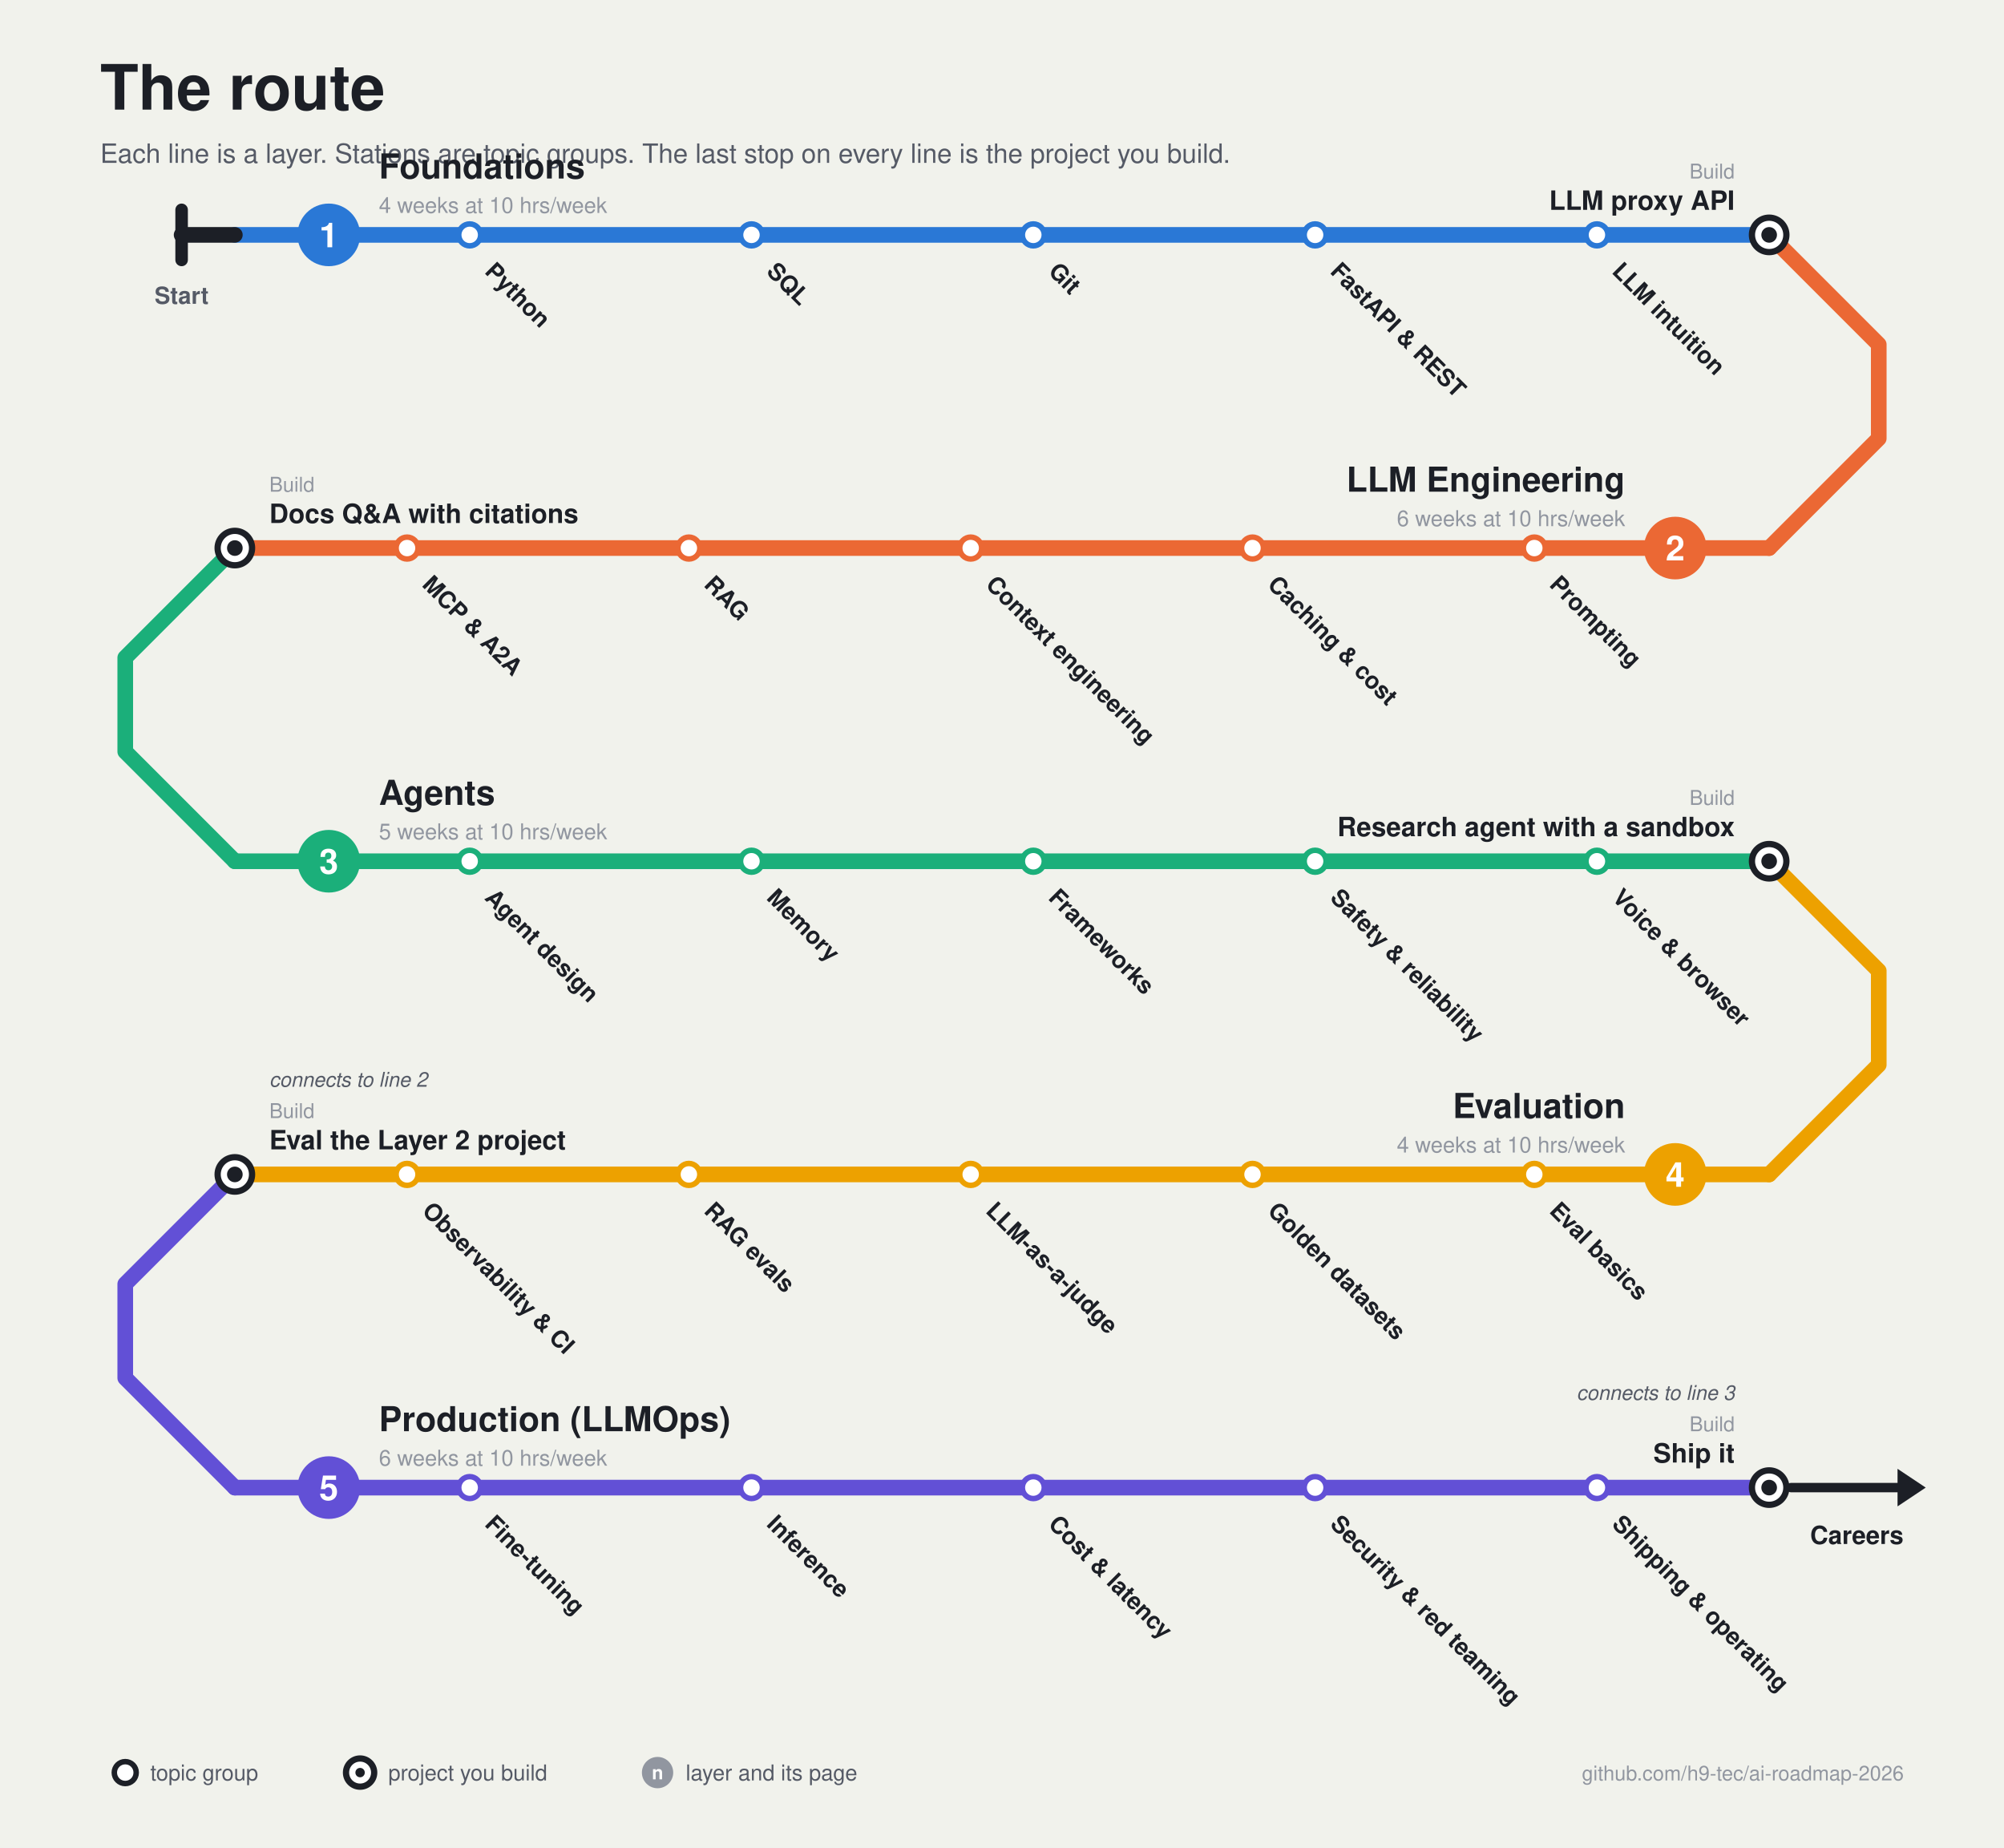
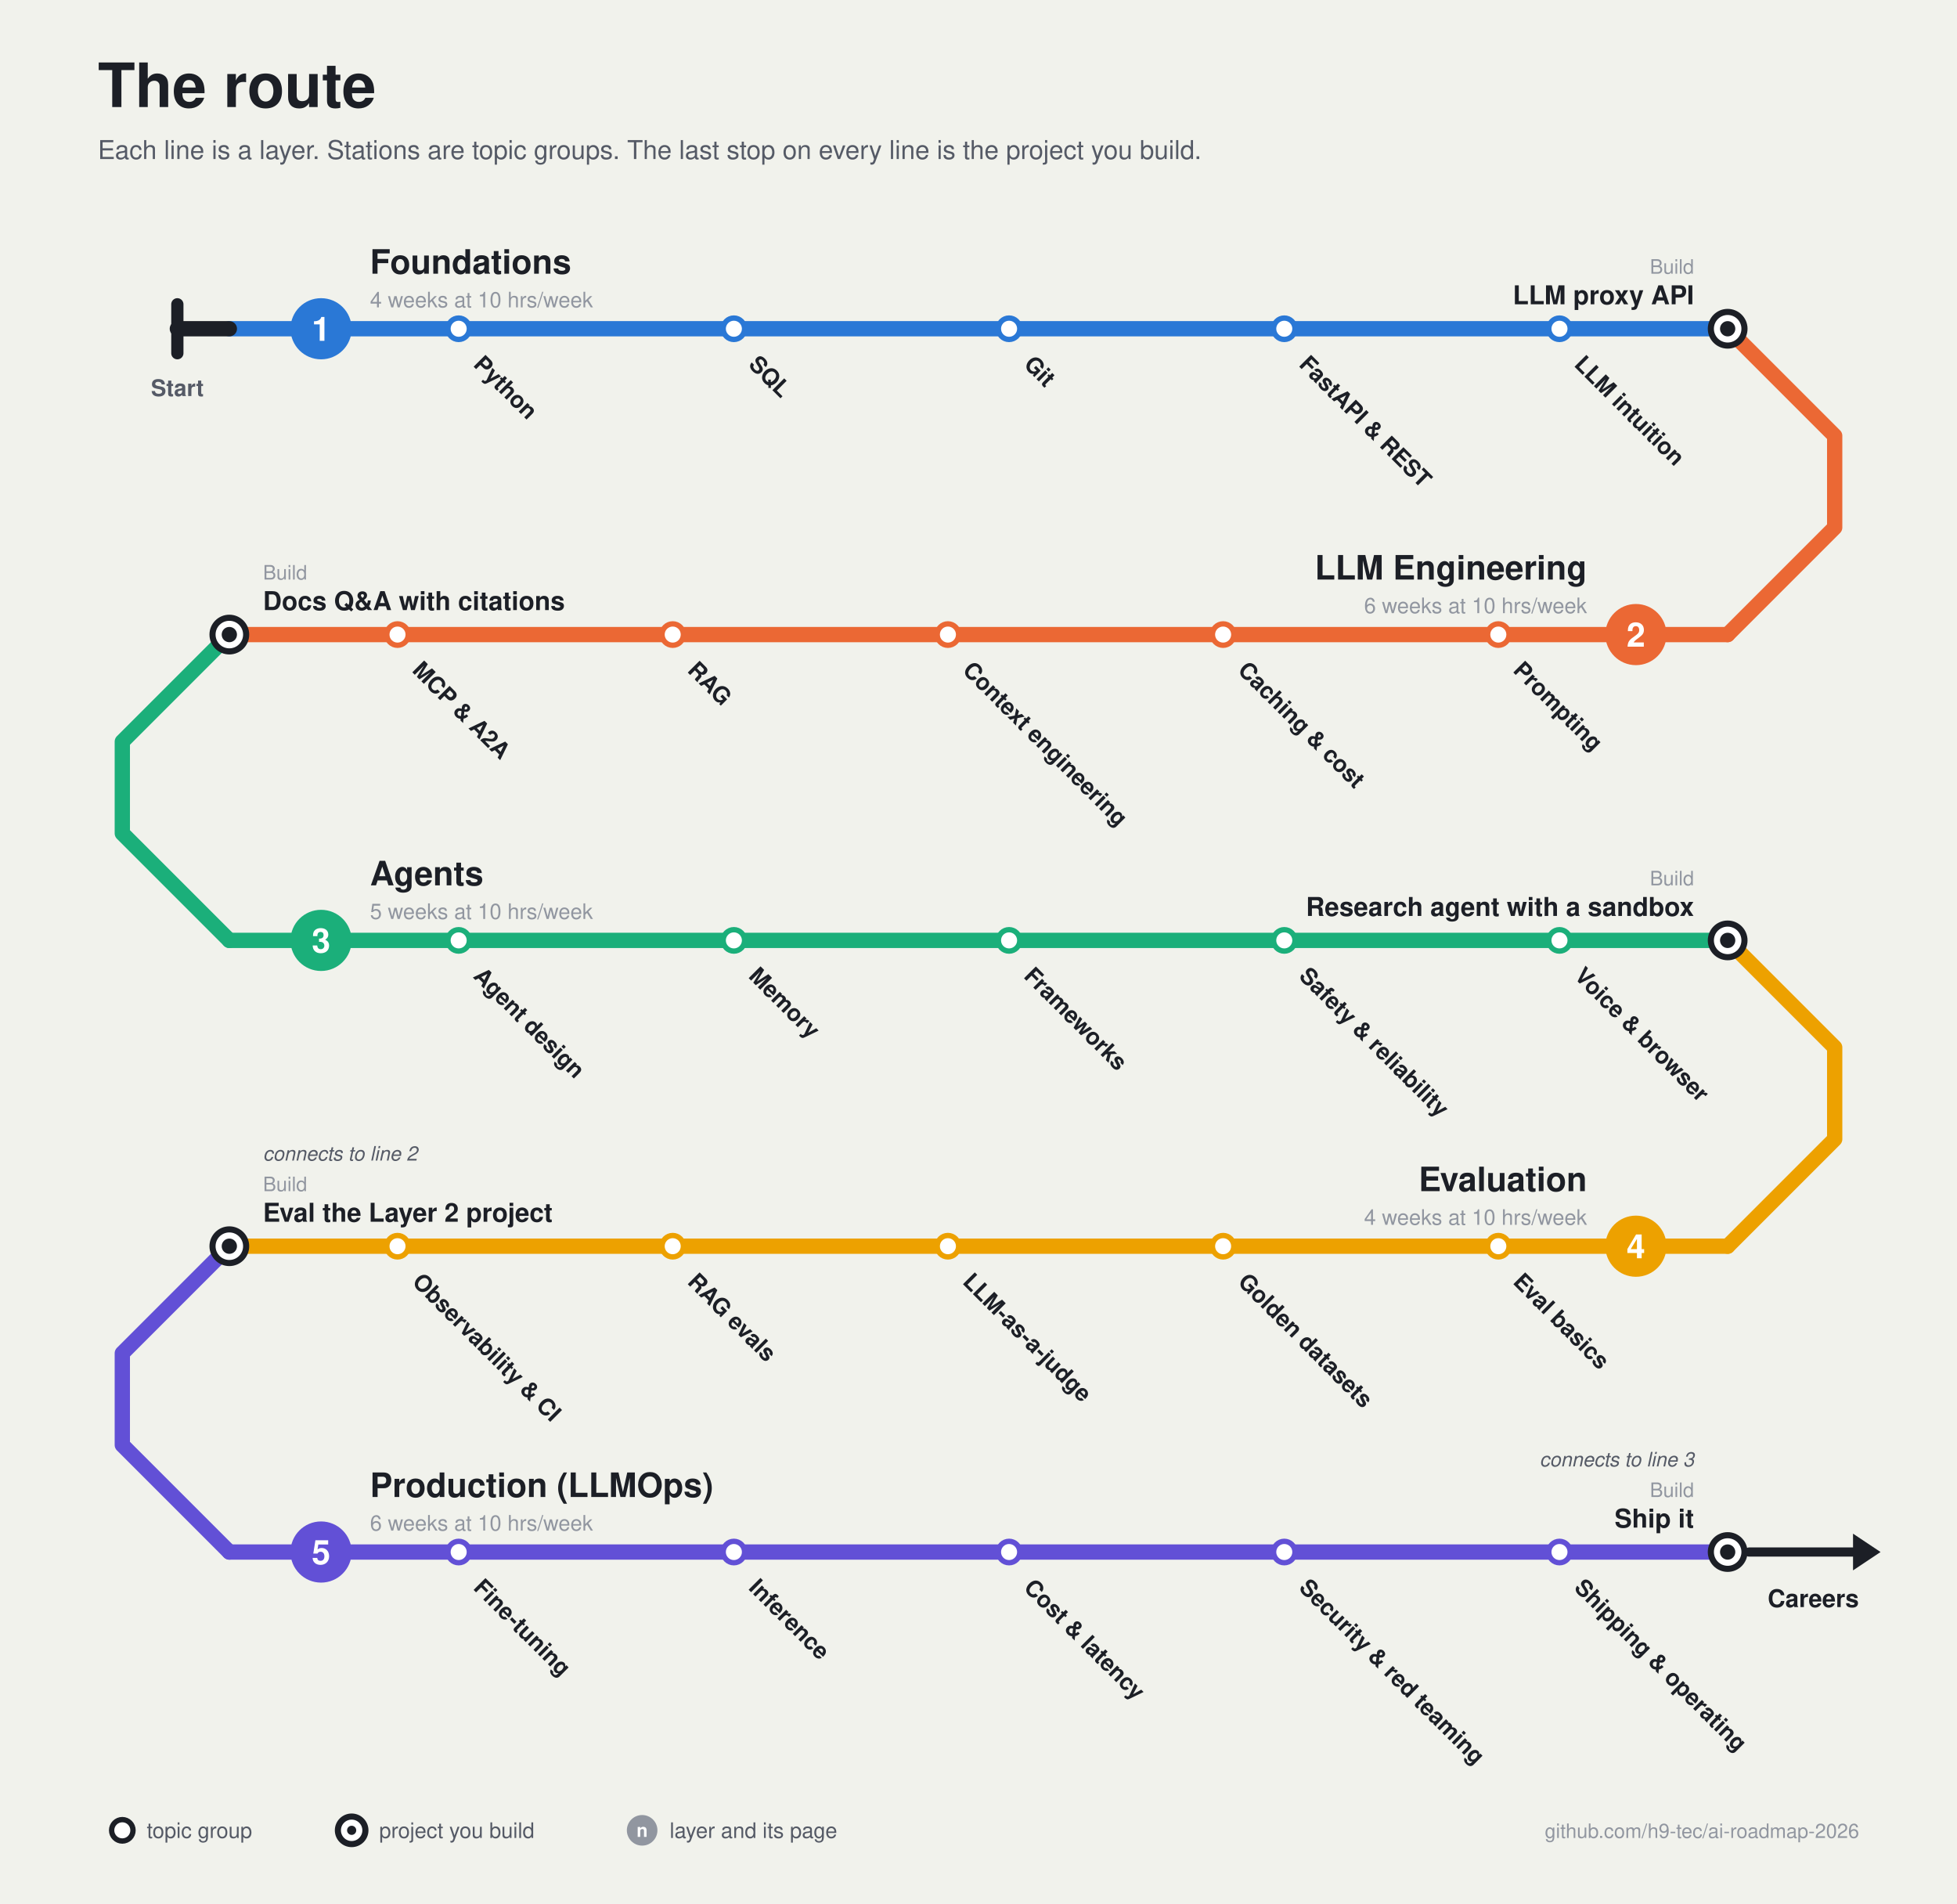
- <svg xmlns="http://www.w3.org/2000/svg" width="1280" height="1180" viewBox="0 0 1280 1180" role="img" aria-labelledby="t">
-   <rect width="1280" height="1180" fill="#f1f2ec" />
+ <svg xmlns="http://www.w3.org/2000/svg" width="1280" height="1245" viewBox="0 0 1280 1245" role="img" aria-labelledby="t">
+   <rect width="1280" height="1245" fill="#f1f2ec" />
  <g font-family="'Helvetica Neue', Helvetica, Arial, 'Liberation Sans', sans-serif" fill="#1c1f26">
    <text x="64.0" y="70.0" font-size="40" fill="#1c1f26" font-weight="800" text-anchor="start">The route</text>
    <text x="64.0" y="104.0" font-size="17" fill="#555a66" font-weight="400" text-anchor="start">Each line is a layer. Stations are topic groups. The last stop on every line is the project you build.</text>
-     <path d="M150.0 150.0 L1130.0 150.0" fill="none" stroke="#2a78d6" stroke-width="10" stroke-linecap="round" stroke-linejoin="round" />
-     <path d="M1130.0 150.0 L1200.0 220.0 L1200.0 280.0 L1130.0 350.0" fill="none" stroke="#eb6834" stroke-width="10" stroke-linecap="round" stroke-linejoin="round" />
-     <path d="M1130.0 350.0 L150.0 350.0" fill="none" stroke="#eb6834" stroke-width="10" stroke-linecap="round" stroke-linejoin="round" />
-     <path d="M150.0 350.0 L80.0 420.0 L80.0 480.0 L150.0 550.0" fill="none" stroke="#1baf7a" stroke-width="10" stroke-linecap="round" stroke-linejoin="round" />
-     <path d="M150.0 550.0 L1130.0 550.0" fill="none" stroke="#1baf7a" stroke-width="10" stroke-linecap="round" stroke-linejoin="round" />
-     <path d="M1130.0 550.0 L1200.0 620.0 L1200.0 680.0 L1130.0 750.0" fill="none" stroke="#eda100" stroke-width="10" stroke-linecap="round" stroke-linejoin="round" />
-     <path d="M1130.0 750.0 L150.0 750.0" fill="none" stroke="#eda100" stroke-width="10" stroke-linecap="round" stroke-linejoin="round" />
-     <path d="M150.0 750.0 L80.0 820.0 L80.0 880.0 L150.0 950.0" fill="none" stroke="#6250d6" stroke-width="10" stroke-linecap="round" stroke-linejoin="round" />
-     <path d="M150.0 950.0 L1130.0 950.0" fill="none" stroke="#6250d6" stroke-width="10" stroke-linecap="round" stroke-linejoin="round" />
-     <line x1="116" y1="150" x2="150" y2="150" stroke="#1c1f26" stroke-width="10" stroke-linecap="round" />
-     <line x1="116" y1="134" x2="116" y2="166" stroke="#1c1f26" stroke-width="8" stroke-linecap="round" />
-     <text x="116.0" y="194.0" font-size="15" fill="#555a66" font-weight="700" text-anchor="middle">Start</text>
-     <circle cx="210.0" cy="150.0" r="20" fill="#2a78d6" />
-     <text x="210.0" y="157.9" font-size="22" fill="#ffffff" font-weight="800" text-anchor="middle">1</text>
-     <text x="242.0" y="114.0" font-size="22" fill="#1c1f26" font-weight="800" text-anchor="start">Foundations</text>
-     <text x="242.0" y="136.0" font-size="14" fill="#9196a0" font-weight="400" text-anchor="start">4 weeks at 10 hrs/week</text>
-     <circle cx="300.0" cy="150.0" r="7" fill="#ffffff" stroke="#2a78d6" stroke-width="3.5" />
-     <text x="309.0" y="174.0" font-size="15" fill="#1c1f26" font-weight="700" text-anchor="start" transform="rotate(45 309.0 174.0)">Python</text>
-     <circle cx="480.0" cy="150.0" r="7" fill="#ffffff" stroke="#2a78d6" stroke-width="3.5" />
-     <text x="489.0" y="174.0" font-size="15" fill="#1c1f26" font-weight="700" text-anchor="start" transform="rotate(45 489.0 174.0)">SQL</text>
-     <circle cx="660.0" cy="150.0" r="7" fill="#ffffff" stroke="#2a78d6" stroke-width="3.5" />
-     <text x="669.0" y="174.0" font-size="15" fill="#1c1f26" font-weight="700" text-anchor="start" transform="rotate(45 669.0 174.0)">Git</text>
-     <circle cx="840.0" cy="150.0" r="7" fill="#ffffff" stroke="#2a78d6" stroke-width="3.5" />
-     <text x="849.0" y="174.0" font-size="15" fill="#1c1f26" font-weight="700" text-anchor="start" transform="rotate(45 849.0 174.0)">FastAPI &amp; REST</text>
-     <circle cx="1020.0" cy="150.0" r="7" fill="#ffffff" stroke="#2a78d6" stroke-width="3.5" />
-     <text x="1029.0" y="174.0" font-size="15" fill="#1c1f26" font-weight="700" text-anchor="start" transform="rotate(45 1029.0 174.0)">LLM intuition</text>
-     <circle cx="1130.0" cy="150.0" r="11" fill="#ffffff" stroke="#1c1f26" stroke-width="4" />
-     <circle cx="1130.0" cy="150.0" r="5" fill="#1c1f26" />
-     <text x="1108.0" y="114.0" font-size="13" fill="#9196a0" font-weight="400" text-anchor="end">Build</text>
-     <text x="1108.0" y="134.0" font-size="17" fill="#1c1f26" font-weight="800" text-anchor="end">LLM proxy API</text>
-     <circle cx="1070.0" cy="350.0" r="20" fill="#eb6834" />
-     <text x="1070.0" y="357.9" font-size="22" fill="#ffffff" font-weight="800" text-anchor="middle">2</text>
-     <text x="1038.0" y="314.0" font-size="22" fill="#1c1f26" font-weight="800" text-anchor="end">LLM Engineering</text>
-     <text x="1038.0" y="336.0" font-size="14" fill="#9196a0" font-weight="400" text-anchor="end">6 weeks at 10 hrs/week</text>
-     <circle cx="980.0" cy="350.0" r="7" fill="#ffffff" stroke="#eb6834" stroke-width="3.5" />
-     <text x="989.0" y="374.0" font-size="15" fill="#1c1f26" font-weight="700" text-anchor="start" transform="rotate(45 989.0 374.0)">Prompting</text>
-     <circle cx="800.0" cy="350.0" r="7" fill="#ffffff" stroke="#eb6834" stroke-width="3.5" />
-     <text x="809.0" y="374.0" font-size="15" fill="#1c1f26" font-weight="700" text-anchor="start" transform="rotate(45 809.0 374.0)">Caching &amp; cost</text>
-     <circle cx="620.0" cy="350.0" r="7" fill="#ffffff" stroke="#eb6834" stroke-width="3.5" />
-     <text x="629.0" y="374.0" font-size="15" fill="#1c1f26" font-weight="700" text-anchor="start" transform="rotate(45 629.0 374.0)">Context engineering</text>
-     <circle cx="440.0" cy="350.0" r="7" fill="#ffffff" stroke="#eb6834" stroke-width="3.5" />
-     <text x="449.0" y="374.0" font-size="15" fill="#1c1f26" font-weight="700" text-anchor="start" transform="rotate(45 449.0 374.0)">RAG</text>
-     <circle cx="260.0" cy="350.0" r="7" fill="#ffffff" stroke="#eb6834" stroke-width="3.5" />
-     <text x="269.0" y="374.0" font-size="15" fill="#1c1f26" font-weight="700" text-anchor="start" transform="rotate(45 269.0 374.0)">MCP &amp; A2A</text>
-     <circle cx="150.0" cy="350.0" r="11" fill="#ffffff" stroke="#1c1f26" stroke-width="4" />
-     <circle cx="150.0" cy="350.0" r="5" fill="#1c1f26" />
-     <text x="172.0" y="314.0" font-size="13" fill="#9196a0" font-weight="400" text-anchor="start">Build</text>
-     <text x="172.0" y="334.0" font-size="17" fill="#1c1f26" font-weight="800" text-anchor="start">Docs Q&amp;A with citations</text>
-     <circle cx="210.0" cy="550.0" r="20" fill="#1baf7a" />
-     <text x="210.0" y="557.9" font-size="22" fill="#ffffff" font-weight="800" text-anchor="middle">3</text>
-     <text x="242.0" y="514.0" font-size="22" fill="#1c1f26" font-weight="800" text-anchor="start">Agents</text>
-     <text x="242.0" y="536.0" font-size="14" fill="#9196a0" font-weight="400" text-anchor="start">5 weeks at 10 hrs/week</text>
-     <circle cx="300.0" cy="550.0" r="7" fill="#ffffff" stroke="#1baf7a" stroke-width="3.5" />
-     <text x="309.0" y="574.0" font-size="15" fill="#1c1f26" font-weight="700" text-anchor="start" transform="rotate(45 309.0 574.0)">Agent design</text>
-     <circle cx="480.0" cy="550.0" r="7" fill="#ffffff" stroke="#1baf7a" stroke-width="3.5" />
-     <text x="489.0" y="574.0" font-size="15" fill="#1c1f26" font-weight="700" text-anchor="start" transform="rotate(45 489.0 574.0)">Memory</text>
-     <circle cx="660.0" cy="550.0" r="7" fill="#ffffff" stroke="#1baf7a" stroke-width="3.5" />
-     <text x="669.0" y="574.0" font-size="15" fill="#1c1f26" font-weight="700" text-anchor="start" transform="rotate(45 669.0 574.0)">Frameworks</text>
-     <circle cx="840.0" cy="550.0" r="7" fill="#ffffff" stroke="#1baf7a" stroke-width="3.5" />
-     <text x="849.0" y="574.0" font-size="15" fill="#1c1f26" font-weight="700" text-anchor="start" transform="rotate(45 849.0 574.0)">Safety &amp; reliability</text>
-     <circle cx="1020.0" cy="550.0" r="7" fill="#ffffff" stroke="#1baf7a" stroke-width="3.5" />
-     <text x="1029.0" y="574.0" font-size="15" fill="#1c1f26" font-weight="700" text-anchor="start" transform="rotate(45 1029.0 574.0)">Voice &amp; browser</text>
-     <circle cx="1130.0" cy="550.0" r="11" fill="#ffffff" stroke="#1c1f26" stroke-width="4" />
-     <circle cx="1130.0" cy="550.0" r="5" fill="#1c1f26" />
-     <text x="1108.0" y="514.0" font-size="13" fill="#9196a0" font-weight="400" text-anchor="end">Build</text>
-     <text x="1108.0" y="534.0" font-size="17" fill="#1c1f26" font-weight="800" text-anchor="end">Research agent with a sandbox</text>
-     <circle cx="1070.0" cy="750.0" r="20" fill="#eda100" />
-     <text x="1070.0" y="757.9" font-size="22" fill="#ffffff" font-weight="800" text-anchor="middle">4</text>
-     <text x="1038.0" y="714.0" font-size="22" fill="#1c1f26" font-weight="800" text-anchor="end">Evaluation</text>
-     <text x="1038.0" y="736.0" font-size="14" fill="#9196a0" font-weight="400" text-anchor="end">4 weeks at 10 hrs/week</text>
-     <circle cx="980.0" cy="750.0" r="7" fill="#ffffff" stroke="#eda100" stroke-width="3.5" />
-     <text x="989.0" y="774.0" font-size="15" fill="#1c1f26" font-weight="700" text-anchor="start" transform="rotate(45 989.0 774.0)">Eval basics</text>
-     <circle cx="800.0" cy="750.0" r="7" fill="#ffffff" stroke="#eda100" stroke-width="3.5" />
-     <text x="809.0" y="774.0" font-size="15" fill="#1c1f26" font-weight="700" text-anchor="start" transform="rotate(45 809.0 774.0)">Golden datasets</text>
-     <circle cx="620.0" cy="750.0" r="7" fill="#ffffff" stroke="#eda100" stroke-width="3.5" />
-     <text x="629.0" y="774.0" font-size="15" fill="#1c1f26" font-weight="700" text-anchor="start" transform="rotate(45 629.0 774.0)">LLM-as-a-judge</text>
-     <circle cx="440.0" cy="750.0" r="7" fill="#ffffff" stroke="#eda100" stroke-width="3.5" />
-     <text x="449.0" y="774.0" font-size="15" fill="#1c1f26" font-weight="700" text-anchor="start" transform="rotate(45 449.0 774.0)">RAG evals</text>
-     <circle cx="260.0" cy="750.0" r="7" fill="#ffffff" stroke="#eda100" stroke-width="3.5" />
-     <text x="269.0" y="774.0" font-size="15" fill="#1c1f26" font-weight="700" text-anchor="start" transform="rotate(45 269.0 774.0)">Observability &amp; CI</text>
-     <circle cx="150.0" cy="750.0" r="11" fill="#ffffff" stroke="#1c1f26" stroke-width="4" />
-     <circle cx="150.0" cy="750.0" r="5" fill="#1c1f26" />
-     <text x="172.0" y="714.0" font-size="13" fill="#9196a0" font-weight="400" text-anchor="start">Build</text>
-     <text x="172.0" y="734.0" font-size="17" fill="#1c1f26" font-weight="800" text-anchor="start">Eval the Layer 2 project</text>
-     <text x="172.0" y="694.0" font-size="13" fill="#555a66" font-weight="400" text-anchor="start" font-style="italic">connects to line 2</text>
-     <circle cx="210.0" cy="950.0" r="20" fill="#6250d6" />
-     <text x="210.0" y="957.9" font-size="22" fill="#ffffff" font-weight="800" text-anchor="middle">5</text>
-     <text x="242.0" y="914.0" font-size="22" fill="#1c1f26" font-weight="800" text-anchor="start">Production (LLMOps)</text>
-     <text x="242.0" y="936.0" font-size="14" fill="#9196a0" font-weight="400" text-anchor="start">6 weeks at 10 hrs/week</text>
-     <circle cx="300.0" cy="950.0" r="7" fill="#ffffff" stroke="#6250d6" stroke-width="3.5" />
-     <text x="309.0" y="974.0" font-size="15" fill="#1c1f26" font-weight="700" text-anchor="start" transform="rotate(45 309.0 974.0)">Fine-tuning</text>
-     <circle cx="480.0" cy="950.0" r="7" fill="#ffffff" stroke="#6250d6" stroke-width="3.5" />
-     <text x="489.0" y="974.0" font-size="15" fill="#1c1f26" font-weight="700" text-anchor="start" transform="rotate(45 489.0 974.0)">Inference</text>
-     <circle cx="660.0" cy="950.0" r="7" fill="#ffffff" stroke="#6250d6" stroke-width="3.5" />
-     <text x="669.0" y="974.0" font-size="15" fill="#1c1f26" font-weight="700" text-anchor="start" transform="rotate(45 669.0 974.0)">Cost &amp; latency</text>
-     <circle cx="840.0" cy="950.0" r="7" fill="#ffffff" stroke="#6250d6" stroke-width="3.5" />
-     <text x="849.0" y="974.0" font-size="15" fill="#1c1f26" font-weight="700" text-anchor="start" transform="rotate(45 849.0 974.0)">Security &amp; red teaming</text>
-     <circle cx="1020.0" cy="950.0" r="7" fill="#ffffff" stroke="#6250d6" stroke-width="3.5" />
-     <text x="1029.0" y="974.0" font-size="15" fill="#1c1f26" font-weight="700" text-anchor="start" transform="rotate(45 1029.0 974.0)">Shipping &amp; operating</text>
-     <circle cx="1130.0" cy="950.0" r="11" fill="#ffffff" stroke="#1c1f26" stroke-width="4" />
-     <circle cx="1130.0" cy="950.0" r="5" fill="#1c1f26" />
-     <text x="1108.0" y="914.0" font-size="13" fill="#9196a0" font-weight="400" text-anchor="end">Build</text>
-     <text x="1108.0" y="934.0" font-size="17" fill="#1c1f26" font-weight="800" text-anchor="end">Ship it</text>
-     <text x="1108.0" y="894.0" font-size="13" fill="#555a66" font-weight="400" text-anchor="end" font-style="italic">connects to line 3</text>
-     <path d="M1144.0 950.0 L1212.0 950.0" fill="none" stroke="#1c1f26" stroke-width="6" stroke-linecap="round" stroke-linejoin="round" />
-     <path d="M1212 938 L1230 950 L1212 962 Z" fill="#1c1f26" />
-     <text x="1186.0" y="986.0" font-size="16" fill="#1c1f26" font-weight="800" text-anchor="middle">Careers</text>
-     <circle cx="80.0" cy="1132.0" r="7" fill="#ffffff" stroke="#1c1f26" stroke-width="3.5" />
-     <text x="96.0" y="1137.0" font-size="14" fill="#555a66" font-weight="400" text-anchor="start">topic group</text>
-     <circle cx="230.0" cy="1132.0" r="9" fill="#ffffff" stroke="#1c1f26" stroke-width="4" />
-     <circle cx="230.0" cy="1132.0" r="3" fill="#1c1f26" />
-     <text x="248.0" y="1137.0" font-size="14" fill="#555a66" font-weight="400" text-anchor="start">project you build</text>
-     <circle cx="420.0" cy="1132.0" r="10" fill="#9196a0" />
-     <text x="420.0" y="1136.3" font-size="12" fill="#ffffff" font-weight="800" text-anchor="middle">n</text>
-     <text x="438.0" y="1137.0" font-size="14" fill="#555a66" font-weight="400" text-anchor="start">layer and its page</text>
-     <text x="1216.0" y="1137.0" font-size="13" fill="#9196a0" font-weight="400" text-anchor="end">github.com/h9-tec/ai-roadmap-2026</text>
+     <path d="M150.0 215.0 L1130.0 215.0" fill="none" stroke="#2a78d6" stroke-width="10" stroke-linecap="round" stroke-linejoin="round" />
+     <path d="M1130.0 215.0 L1200.0 285.0 L1200.0 345.0 L1130.0 415.0" fill="none" stroke="#eb6834" stroke-width="10" stroke-linecap="round" stroke-linejoin="round" />
+     <path d="M1130.0 415.0 L150.0 415.0" fill="none" stroke="#eb6834" stroke-width="10" stroke-linecap="round" stroke-linejoin="round" />
+     <path d="M150.0 415.0 L80.0 485.0 L80.0 545.0 L150.0 615.0" fill="none" stroke="#1baf7a" stroke-width="10" stroke-linecap="round" stroke-linejoin="round" />
+     <path d="M150.0 615.0 L1130.0 615.0" fill="none" stroke="#1baf7a" stroke-width="10" stroke-linecap="round" stroke-linejoin="round" />
+     <path d="M1130.0 615.0 L1200.0 685.0 L1200.0 745.0 L1130.0 815.0" fill="none" stroke="#eda100" stroke-width="10" stroke-linecap="round" stroke-linejoin="round" />
+     <path d="M1130.0 815.0 L150.0 815.0" fill="none" stroke="#eda100" stroke-width="10" stroke-linecap="round" stroke-linejoin="round" />
+     <path d="M150.0 815.0 L80.0 885.0 L80.0 945.0 L150.0 1015.0" fill="none" stroke="#6250d6" stroke-width="10" stroke-linecap="round" stroke-linejoin="round" />
+     <path d="M150.0 1015.0 L1130.0 1015.0" fill="none" stroke="#6250d6" stroke-width="10" stroke-linecap="round" stroke-linejoin="round" />
+     <line x1="116" y1="215" x2="150" y2="215" stroke="#1c1f26" stroke-width="10" stroke-linecap="round" />
+     <line x1="116" y1="199" x2="116" y2="231" stroke="#1c1f26" stroke-width="8" stroke-linecap="round" />
+     <text x="116.0" y="259.0" font-size="15" fill="#555a66" font-weight="700" text-anchor="middle">Start</text>
+     <circle cx="210.0" cy="215.0" r="20" fill="#2a78d6" />
+     <text x="210.0" y="222.9" font-size="22" fill="#ffffff" font-weight="800" text-anchor="middle">1</text>
+     <text x="242.0" y="179.0" font-size="22" fill="#1c1f26" font-weight="800" text-anchor="start">Foundations</text>
+     <text x="242.0" y="201.0" font-size="14" fill="#9196a0" font-weight="400" text-anchor="start">4 weeks at 10 hrs/week</text>
+     <circle cx="300.0" cy="215.0" r="7" fill="#ffffff" stroke="#2a78d6" stroke-width="3.5" />
+     <text x="309.0" y="239.0" font-size="15" fill="#1c1f26" font-weight="700" text-anchor="start" transform="rotate(45 309.0 239.0)">Python</text>
+     <circle cx="480.0" cy="215.0" r="7" fill="#ffffff" stroke="#2a78d6" stroke-width="3.5" />
+     <text x="489.0" y="239.0" font-size="15" fill="#1c1f26" font-weight="700" text-anchor="start" transform="rotate(45 489.0 239.0)">SQL</text>
+     <circle cx="660.0" cy="215.0" r="7" fill="#ffffff" stroke="#2a78d6" stroke-width="3.5" />
+     <text x="669.0" y="239.0" font-size="15" fill="#1c1f26" font-weight="700" text-anchor="start" transform="rotate(45 669.0 239.0)">Git</text>
+     <circle cx="840.0" cy="215.0" r="7" fill="#ffffff" stroke="#2a78d6" stroke-width="3.5" />
+     <text x="849.0" y="239.0" font-size="15" fill="#1c1f26" font-weight="700" text-anchor="start" transform="rotate(45 849.0 239.0)">FastAPI &amp; REST</text>
+     <circle cx="1020.0" cy="215.0" r="7" fill="#ffffff" stroke="#2a78d6" stroke-width="3.5" />
+     <text x="1029.0" y="239.0" font-size="15" fill="#1c1f26" font-weight="700" text-anchor="start" transform="rotate(45 1029.0 239.0)">LLM intuition</text>
+     <circle cx="1130.0" cy="215.0" r="11" fill="#ffffff" stroke="#1c1f26" stroke-width="4" />
+     <circle cx="1130.0" cy="215.0" r="5" fill="#1c1f26" />
+     <text x="1108.0" y="179.0" font-size="13" fill="#9196a0" font-weight="400" text-anchor="end">Build</text>
+     <text x="1108.0" y="199.0" font-size="17" fill="#1c1f26" font-weight="800" text-anchor="end">LLM proxy API</text>
+     <circle cx="1070.0" cy="415.0" r="20" fill="#eb6834" />
+     <text x="1070.0" y="422.9" font-size="22" fill="#ffffff" font-weight="800" text-anchor="middle">2</text>
+     <text x="1038.0" y="379.0" font-size="22" fill="#1c1f26" font-weight="800" text-anchor="end">LLM Engineering</text>
+     <text x="1038.0" y="401.0" font-size="14" fill="#9196a0" font-weight="400" text-anchor="end">6 weeks at 10 hrs/week</text>
+     <circle cx="980.0" cy="415.0" r="7" fill="#ffffff" stroke="#eb6834" stroke-width="3.5" />
+     <text x="989.0" y="439.0" font-size="15" fill="#1c1f26" font-weight="700" text-anchor="start" transform="rotate(45 989.0 439.0)">Prompting</text>
+     <circle cx="800.0" cy="415.0" r="7" fill="#ffffff" stroke="#eb6834" stroke-width="3.5" />
+     <text x="809.0" y="439.0" font-size="15" fill="#1c1f26" font-weight="700" text-anchor="start" transform="rotate(45 809.0 439.0)">Caching &amp; cost</text>
+     <circle cx="620.0" cy="415.0" r="7" fill="#ffffff" stroke="#eb6834" stroke-width="3.5" />
+     <text x="629.0" y="439.0" font-size="15" fill="#1c1f26" font-weight="700" text-anchor="start" transform="rotate(45 629.0 439.0)">Context engineering</text>
+     <circle cx="440.0" cy="415.0" r="7" fill="#ffffff" stroke="#eb6834" stroke-width="3.5" />
+     <text x="449.0" y="439.0" font-size="15" fill="#1c1f26" font-weight="700" text-anchor="start" transform="rotate(45 449.0 439.0)">RAG</text>
+     <circle cx="260.0" cy="415.0" r="7" fill="#ffffff" stroke="#eb6834" stroke-width="3.5" />
+     <text x="269.0" y="439.0" font-size="15" fill="#1c1f26" font-weight="700" text-anchor="start" transform="rotate(45 269.0 439.0)">MCP &amp; A2A</text>
+     <circle cx="150.0" cy="415.0" r="11" fill="#ffffff" stroke="#1c1f26" stroke-width="4" />
+     <circle cx="150.0" cy="415.0" r="5" fill="#1c1f26" />
+     <text x="172.0" y="379.0" font-size="13" fill="#9196a0" font-weight="400" text-anchor="start">Build</text>
+     <text x="172.0" y="399.0" font-size="17" fill="#1c1f26" font-weight="800" text-anchor="start">Docs Q&amp;A with citations</text>
+     <circle cx="210.0" cy="615.0" r="20" fill="#1baf7a" />
+     <text x="210.0" y="622.9" font-size="22" fill="#ffffff" font-weight="800" text-anchor="middle">3</text>
+     <text x="242.0" y="579.0" font-size="22" fill="#1c1f26" font-weight="800" text-anchor="start">Agents</text>
+     <text x="242.0" y="601.0" font-size="14" fill="#9196a0" font-weight="400" text-anchor="start">5 weeks at 10 hrs/week</text>
+     <circle cx="300.0" cy="615.0" r="7" fill="#ffffff" stroke="#1baf7a" stroke-width="3.5" />
+     <text x="309.0" y="639.0" font-size="15" fill="#1c1f26" font-weight="700" text-anchor="start" transform="rotate(45 309.0 639.0)">Agent design</text>
+     <circle cx="480.0" cy="615.0" r="7" fill="#ffffff" stroke="#1baf7a" stroke-width="3.5" />
+     <text x="489.0" y="639.0" font-size="15" fill="#1c1f26" font-weight="700" text-anchor="start" transform="rotate(45 489.0 639.0)">Memory</text>
+     <circle cx="660.0" cy="615.0" r="7" fill="#ffffff" stroke="#1baf7a" stroke-width="3.5" />
+     <text x="669.0" y="639.0" font-size="15" fill="#1c1f26" font-weight="700" text-anchor="start" transform="rotate(45 669.0 639.0)">Frameworks</text>
+     <circle cx="840.0" cy="615.0" r="7" fill="#ffffff" stroke="#1baf7a" stroke-width="3.5" />
+     <text x="849.0" y="639.0" font-size="15" fill="#1c1f26" font-weight="700" text-anchor="start" transform="rotate(45 849.0 639.0)">Safety &amp; reliability</text>
+     <circle cx="1020.0" cy="615.0" r="7" fill="#ffffff" stroke="#1baf7a" stroke-width="3.5" />
+     <text x="1029.0" y="639.0" font-size="15" fill="#1c1f26" font-weight="700" text-anchor="start" transform="rotate(45 1029.0 639.0)">Voice &amp; browser</text>
+     <circle cx="1130.0" cy="615.0" r="11" fill="#ffffff" stroke="#1c1f26" stroke-width="4" />
+     <circle cx="1130.0" cy="615.0" r="5" fill="#1c1f26" />
+     <text x="1108.0" y="579.0" font-size="13" fill="#9196a0" font-weight="400" text-anchor="end">Build</text>
+     <text x="1108.0" y="599.0" font-size="17" fill="#1c1f26" font-weight="800" text-anchor="end">Research agent with a sandbox</text>
+     <circle cx="1070.0" cy="815.0" r="20" fill="#eda100" />
+     <text x="1070.0" y="822.9" font-size="22" fill="#ffffff" font-weight="800" text-anchor="middle">4</text>
+     <text x="1038.0" y="779.0" font-size="22" fill="#1c1f26" font-weight="800" text-anchor="end">Evaluation</text>
+     <text x="1038.0" y="801.0" font-size="14" fill="#9196a0" font-weight="400" text-anchor="end">4 weeks at 10 hrs/week</text>
+     <circle cx="980.0" cy="815.0" r="7" fill="#ffffff" stroke="#eda100" stroke-width="3.5" />
+     <text x="989.0" y="839.0" font-size="15" fill="#1c1f26" font-weight="700" text-anchor="start" transform="rotate(45 989.0 839.0)">Eval basics</text>
+     <circle cx="800.0" cy="815.0" r="7" fill="#ffffff" stroke="#eda100" stroke-width="3.5" />
+     <text x="809.0" y="839.0" font-size="15" fill="#1c1f26" font-weight="700" text-anchor="start" transform="rotate(45 809.0 839.0)">Golden datasets</text>
+     <circle cx="620.0" cy="815.0" r="7" fill="#ffffff" stroke="#eda100" stroke-width="3.5" />
+     <text x="629.0" y="839.0" font-size="15" fill="#1c1f26" font-weight="700" text-anchor="start" transform="rotate(45 629.0 839.0)">LLM-as-a-judge</text>
+     <circle cx="440.0" cy="815.0" r="7" fill="#ffffff" stroke="#eda100" stroke-width="3.5" />
+     <text x="449.0" y="839.0" font-size="15" fill="#1c1f26" font-weight="700" text-anchor="start" transform="rotate(45 449.0 839.0)">RAG evals</text>
+     <circle cx="260.0" cy="815.0" r="7" fill="#ffffff" stroke="#eda100" stroke-width="3.5" />
+     <text x="269.0" y="839.0" font-size="15" fill="#1c1f26" font-weight="700" text-anchor="start" transform="rotate(45 269.0 839.0)">Observability &amp; CI</text>
+     <circle cx="150.0" cy="815.0" r="11" fill="#ffffff" stroke="#1c1f26" stroke-width="4" />
+     <circle cx="150.0" cy="815.0" r="5" fill="#1c1f26" />
+     <text x="172.0" y="779.0" font-size="13" fill="#9196a0" font-weight="400" text-anchor="start">Build</text>
+     <text x="172.0" y="799.0" font-size="17" fill="#1c1f26" font-weight="800" text-anchor="start">Eval the Layer 2 project</text>
+     <text x="172.0" y="759.0" font-size="13" fill="#555a66" font-weight="400" text-anchor="start" font-style="italic">connects to line 2</text>
+     <circle cx="210.0" cy="1015.0" r="20" fill="#6250d6" />
+     <text x="210.0" y="1022.9" font-size="22" fill="#ffffff" font-weight="800" text-anchor="middle">5</text>
+     <text x="242.0" y="979.0" font-size="22" fill="#1c1f26" font-weight="800" text-anchor="start">Production (LLMOps)</text>
+     <text x="242.0" y="1001.0" font-size="14" fill="#9196a0" font-weight="400" text-anchor="start">6 weeks at 10 hrs/week</text>
+     <circle cx="300.0" cy="1015.0" r="7" fill="#ffffff" stroke="#6250d6" stroke-width="3.5" />
+     <text x="309.0" y="1039.0" font-size="15" fill="#1c1f26" font-weight="700" text-anchor="start" transform="rotate(45 309.0 1039.0)">Fine-tuning</text>
+     <circle cx="480.0" cy="1015.0" r="7" fill="#ffffff" stroke="#6250d6" stroke-width="3.5" />
+     <text x="489.0" y="1039.0" font-size="15" fill="#1c1f26" font-weight="700" text-anchor="start" transform="rotate(45 489.0 1039.0)">Inference</text>
+     <circle cx="660.0" cy="1015.0" r="7" fill="#ffffff" stroke="#6250d6" stroke-width="3.5" />
+     <text x="669.0" y="1039.0" font-size="15" fill="#1c1f26" font-weight="700" text-anchor="start" transform="rotate(45 669.0 1039.0)">Cost &amp; latency</text>
+     <circle cx="840.0" cy="1015.0" r="7" fill="#ffffff" stroke="#6250d6" stroke-width="3.5" />
+     <text x="849.0" y="1039.0" font-size="15" fill="#1c1f26" font-weight="700" text-anchor="start" transform="rotate(45 849.0 1039.0)">Security &amp; red teaming</text>
+     <circle cx="1020.0" cy="1015.0" r="7" fill="#ffffff" stroke="#6250d6" stroke-width="3.5" />
+     <text x="1029.0" y="1039.0" font-size="15" fill="#1c1f26" font-weight="700" text-anchor="start" transform="rotate(45 1029.0 1039.0)">Shipping &amp; operating</text>
+     <circle cx="1130.0" cy="1015.0" r="11" fill="#ffffff" stroke="#1c1f26" stroke-width="4" />
+     <circle cx="1130.0" cy="1015.0" r="5" fill="#1c1f26" />
+     <text x="1108.0" y="979.0" font-size="13" fill="#9196a0" font-weight="400" text-anchor="end">Build</text>
+     <text x="1108.0" y="999.0" font-size="17" fill="#1c1f26" font-weight="800" text-anchor="end">Ship it</text>
+     <text x="1108.0" y="959.0" font-size="13" fill="#555a66" font-weight="400" text-anchor="end" font-style="italic">connects to line 3</text>
+     <path d="M1144.0 1015.0 L1212.0 1015.0" fill="none" stroke="#1c1f26" stroke-width="6" stroke-linecap="round" stroke-linejoin="round" />
+     <path d="M1212 1003 L1230 1015 L1212 1027 Z" fill="#1c1f26" />
+     <text x="1186.0" y="1051.0" font-size="16" fill="#1c1f26" font-weight="800" text-anchor="middle">Careers</text>
+     <circle cx="80.0" cy="1197.0" r="7" fill="#ffffff" stroke="#1c1f26" stroke-width="3.5" />
+     <text x="96.0" y="1202.0" font-size="14" fill="#555a66" font-weight="400" text-anchor="start">topic group</text>
+     <circle cx="230.0" cy="1197.0" r="9" fill="#ffffff" stroke="#1c1f26" stroke-width="4" />
+     <circle cx="230.0" cy="1197.0" r="3" fill="#1c1f26" />
+     <text x="248.0" y="1202.0" font-size="14" fill="#555a66" font-weight="400" text-anchor="start">project you build</text>
+     <circle cx="420.0" cy="1197.0" r="10" fill="#9196a0" />
+     <text x="420.0" y="1201.3" font-size="12" fill="#ffffff" font-weight="800" text-anchor="middle">n</text>
+     <text x="438.0" y="1202.0" font-size="14" fill="#555a66" font-weight="400" text-anchor="start">layer and its page</text>
+     <text x="1216.0" y="1202.0" font-size="13" fill="#9196a0" font-weight="400" text-anchor="end">github.com/h9-tec/ai-roadmap-2026</text>
  </g>
</svg>
